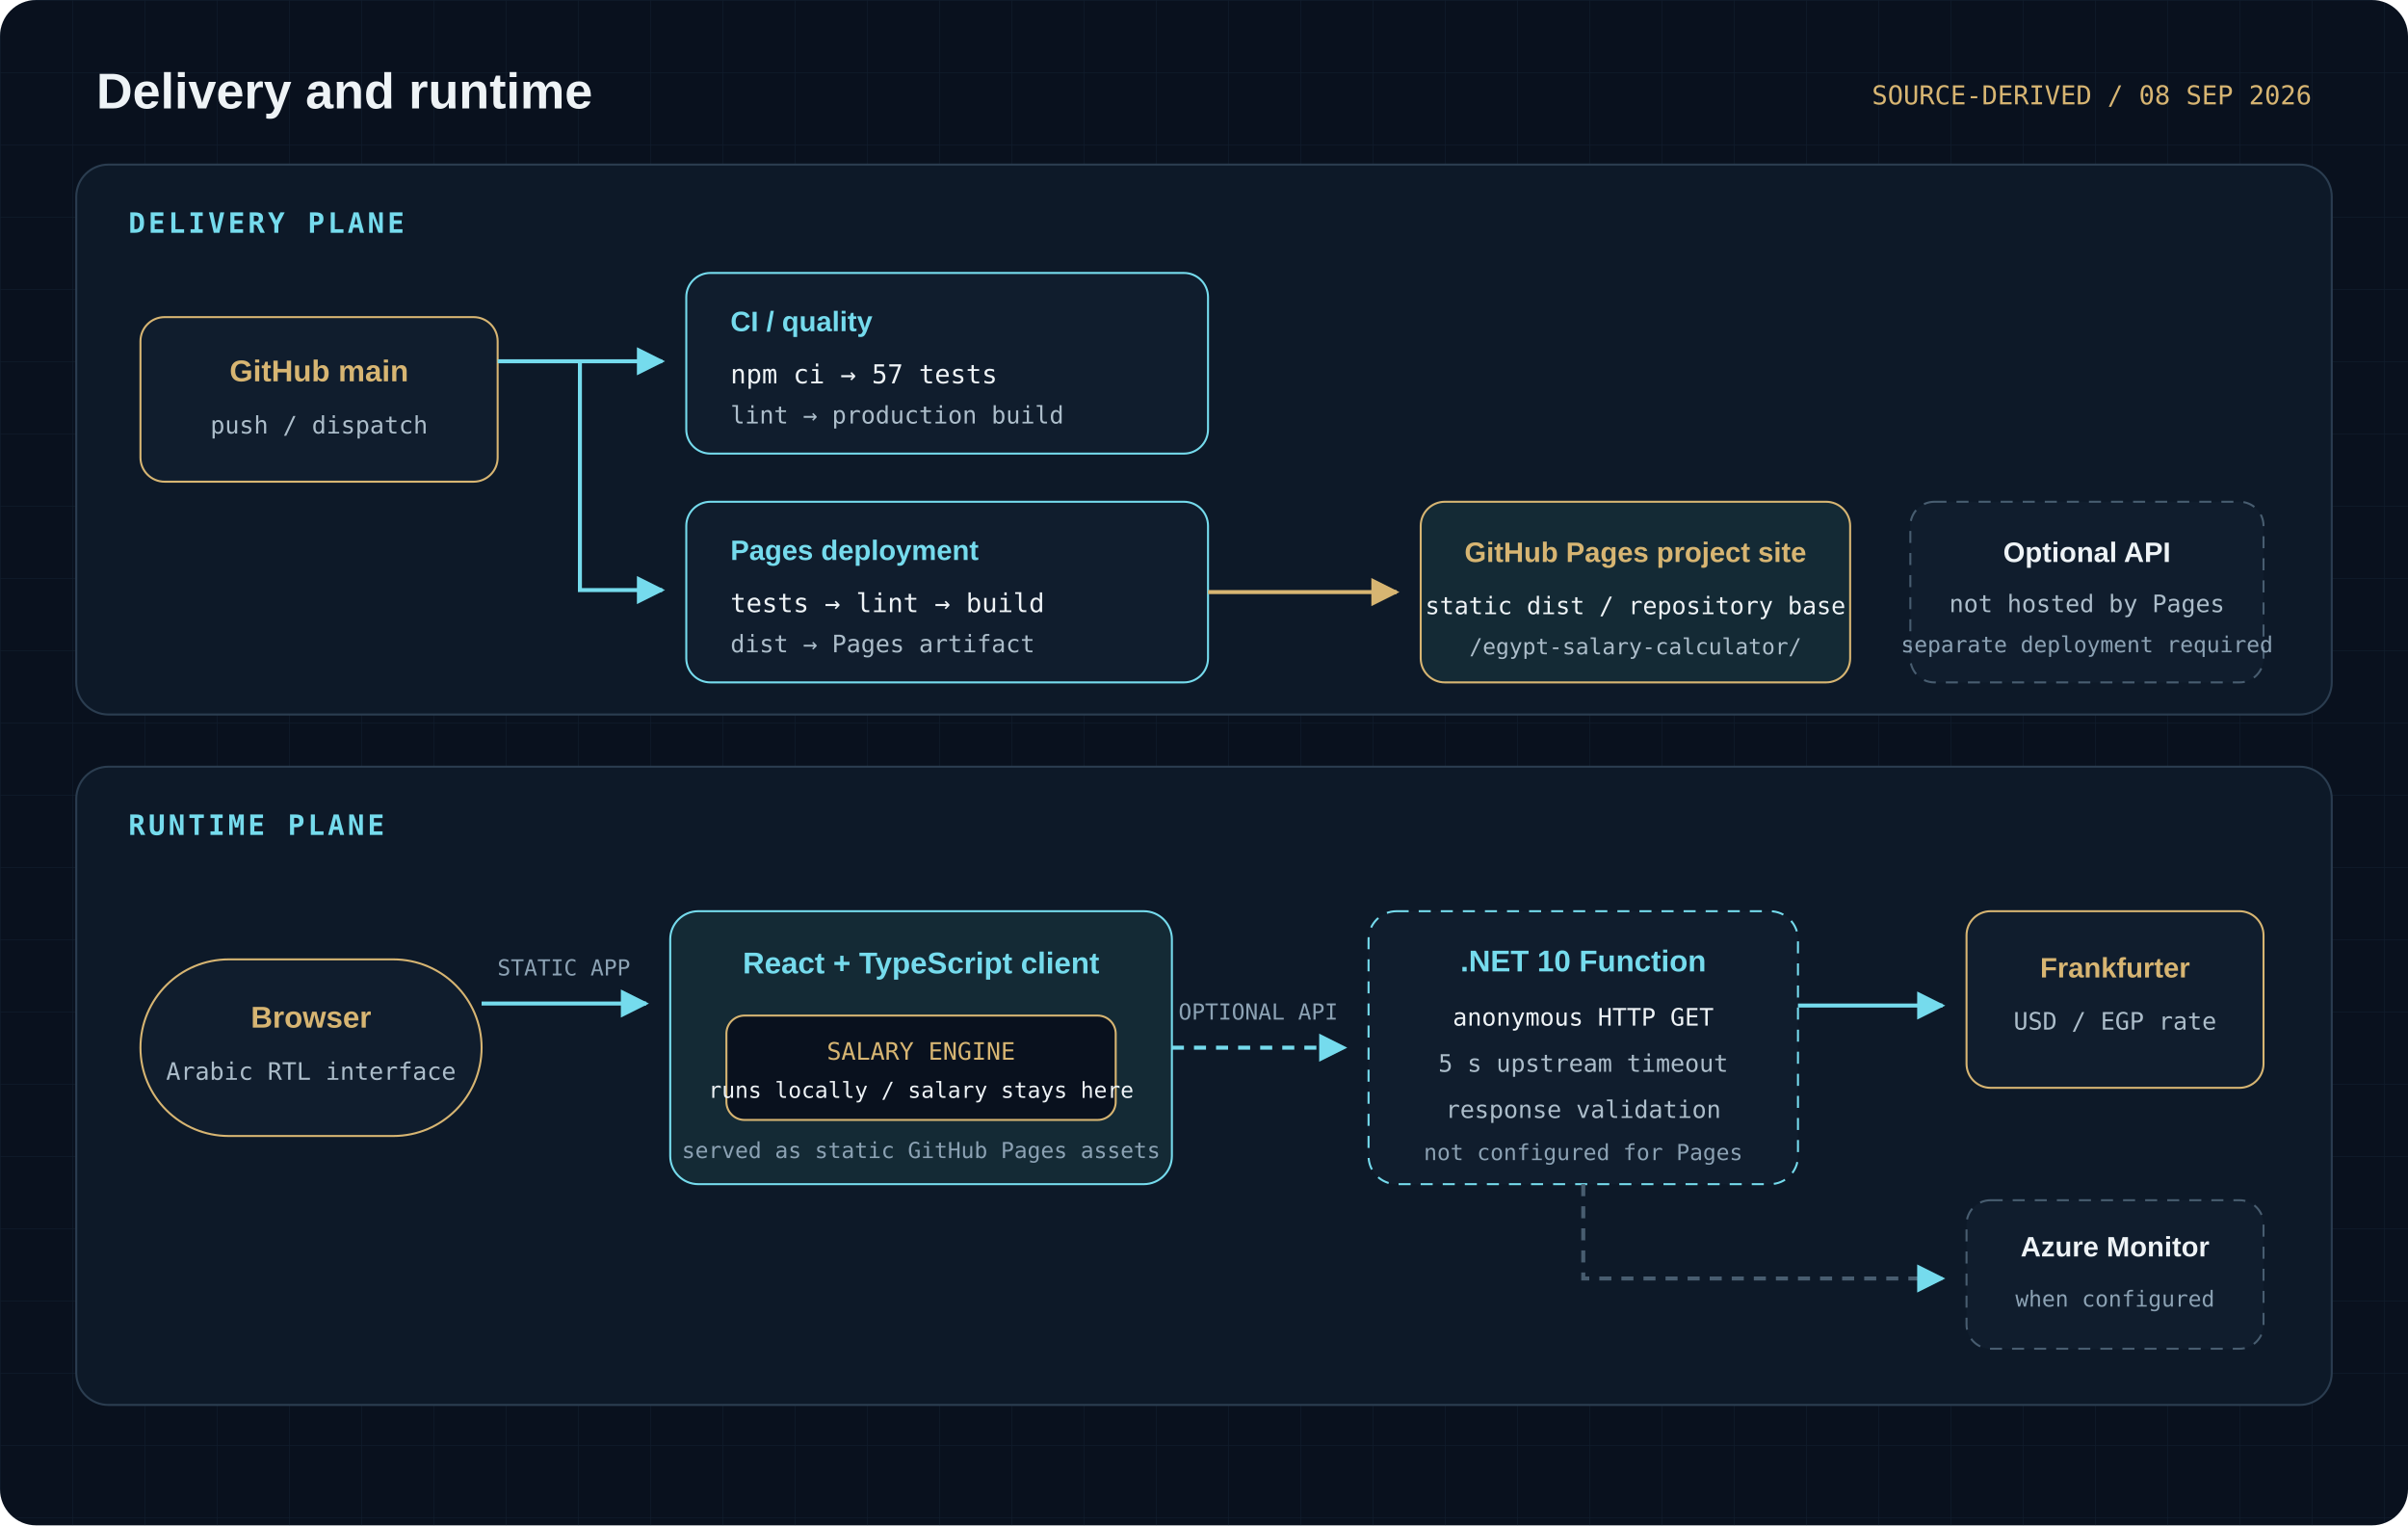
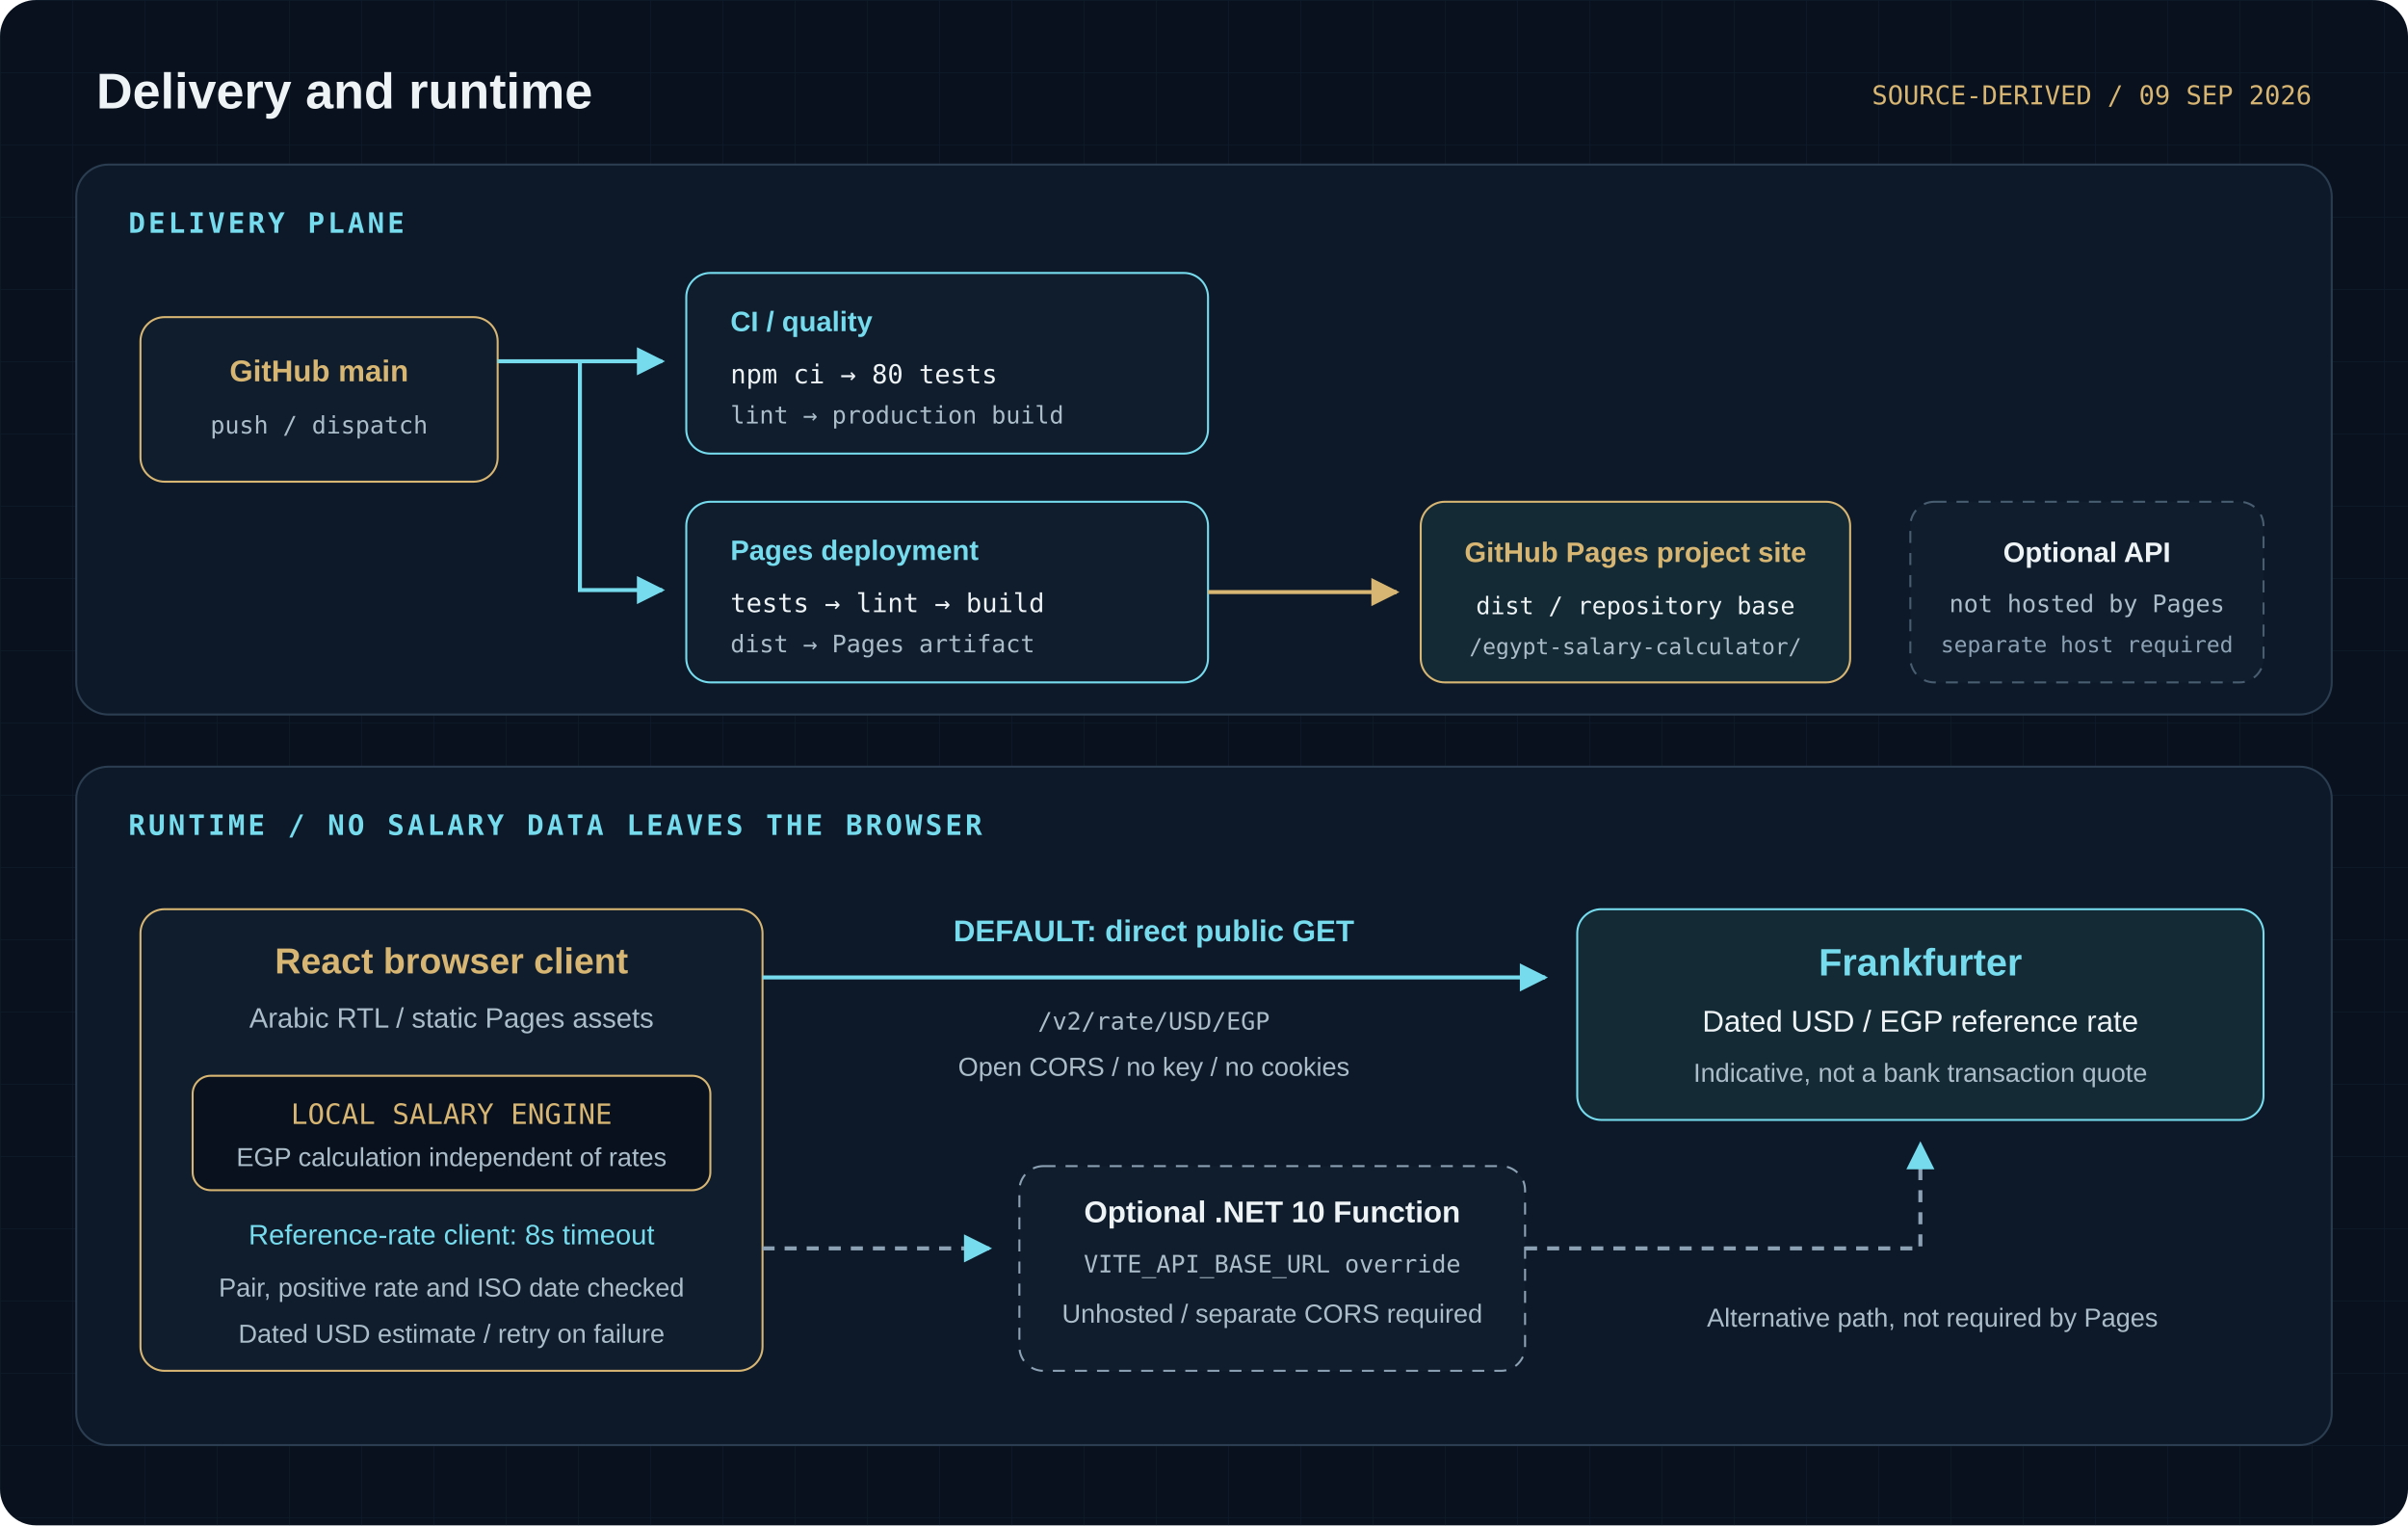
<svg xmlns="http://www.w3.org/2000/svg" width="1200" height="760" viewBox="0 0 1200 760" role="img" aria-labelledby="title desc">
  <defs>
    <pattern id="grid" width="36" height="36" patternUnits="userSpaceOnUse">
      <path d="M36 0H0V36" fill="none" stroke="#294155" stroke-width=".7" opacity=".24" />
    </pattern>
    <marker id="arrow-cyan" viewBox="0 0 10 10" refX="9" refY="5" markerWidth="7" markerHeight="7" orient="auto">
      <path d="M0 0 10 5 0 10Z" fill="#75dbed" />
    </marker>
    <marker id="arrow-gold" viewBox="0 0 10 10" refX="9" refY="5" markerWidth="7" markerHeight="7" orient="auto">
      <path d="M0 0 10 5 0 10Z" fill="#d7b572" />
    </marker>
  </defs>
  <rect width="1200" height="760" rx="18" fill="#09111e" />
  <rect width="1200" height="760" rx="18" fill="url(#grid)" />
  <g font-family="Arial, Helvetica, sans-serif">
    <text x="48" y="54" fill="#eef3f6" font-size="25" font-weight="700">Delivery and runtime</text>
-     <text x="1152" y="52" fill="#d7b572" font-family="monospace" font-size="13" text-anchor="end">SOURCE-DERIVED / 08 SEP 2026</text>
+     <text x="1152" y="52" fill="#d7b572" font-family="monospace" font-size="13" text-anchor="end">SOURCE-DERIVED / 09 SEP 2026</text>
    <rect x="38" y="82" width="1124" height="274" rx="16" fill="#0d1928" stroke="#2b3d50" />
    <text x="64" y="116" fill="#75dbed" font-family="monospace" font-size="14" font-weight="700" letter-spacing="1.5">DELIVERY PLANE</text>
    <rect x="70" y="158" width="178" height="82" rx="12" fill="#101d2d" stroke="#d7b572" />
    <text x="159" y="190" fill="#d7b572" font-size="15" font-weight="700" text-anchor="middle">GitHub main</text>
    <text x="159" y="216" fill="#acbdca" font-family="monospace" font-size="12" text-anchor="middle">push / dispatch</text>
    <path d="M248 180H330" fill="none" stroke="#75dbed" stroke-width="2" marker-end="url(#arrow-cyan)" />
    <path d="M289 180V294H330" fill="none" stroke="#75dbed" stroke-width="2" marker-end="url(#arrow-cyan)" />
    <rect x="342" y="136" width="260" height="90" rx="12" fill="#101d2d" stroke="#75dbed" />
    <text x="364" y="165" fill="#75dbed" font-size="14" font-weight="700">CI / quality</text>
-     <text x="364" y="191" fill="#eef3f6" font-family="monospace" font-size="13">npm ci → 57 tests</text>
+     <text x="364" y="191" fill="#eef3f6" font-family="monospace" font-size="13">npm ci → 80 tests</text>
    <text x="364" y="211" fill="#acbdca" font-family="monospace" font-size="12">lint → production build</text>
    <rect x="342" y="250" width="260" height="90" rx="12" fill="#101d2d" stroke="#75dbed" />
    <text x="364" y="279" fill="#75dbed" font-size="14" font-weight="700">Pages deployment</text>
    <text x="364" y="305" fill="#eef3f6" font-family="monospace" font-size="13">tests → lint → build</text>
    <text x="364" y="325" fill="#acbdca" font-family="monospace" font-size="12">dist → Pages artifact</text>
    <path d="M602 295H696" fill="none" stroke="#d7b572" stroke-width="2" marker-end="url(#arrow-gold)" />
    <rect x="708" y="250" width="214" height="90" rx="12" fill="#142a35" stroke="#d7b572" />
    <text x="815" y="280" fill="#d7b572" font-size="14" font-weight="700" text-anchor="middle">GitHub Pages project site</text>
-     <text x="815" y="306" fill="#eef3f6" font-family="monospace" font-size="12" text-anchor="middle">static dist / repository base</text>
+     <text x="815" y="306" fill="#eef3f6" font-family="monospace" font-size="12" text-anchor="middle">dist / repository base</text>
    <text x="815" y="326" fill="#acbdca" font-family="monospace" font-size="11" text-anchor="middle">/egypt-salary-calculator/</text>
    <rect x="952" y="250" width="176" height="90" rx="12" fill="#101d2d" stroke="#485d70" stroke-dasharray="6 5" />
    <text x="1040" y="280" fill="#eef3f6" font-size="14" font-weight="700" text-anchor="middle">Optional API</text>
    <text x="1040" y="305" fill="#acbdca" font-family="monospace" font-size="12" text-anchor="middle">not hosted by Pages</text>
-     <text x="1040" y="325" fill="#8ca2b4" font-family="monospace" font-size="11" text-anchor="middle">separate deployment required</text>
-     <rect x="38" y="382" width="1124" height="318" rx="16" fill="#0d1928" stroke="#2b3d50" />
-     <text x="64" y="416" fill="#75dbed" font-family="monospace" font-size="14" font-weight="700" letter-spacing="1.5">RUNTIME PLANE</text>
-     <rect x="70" y="478" width="170" height="88" rx="44" fill="#101d2d" stroke="#d7b572" />
-     <text x="155" y="512" fill="#d7b572" font-size="15" font-weight="700" text-anchor="middle">Browser</text>
-     <text x="155" y="538" fill="#acbdca" font-family="monospace" font-size="12" text-anchor="middle">Arabic RTL interface</text>
-     <path d="M240 500H322" fill="none" stroke="#75dbed" stroke-width="2" marker-end="url(#arrow-cyan)" />
-     <text x="281" y="486" fill="#8ca2b4" font-family="monospace" font-size="11" text-anchor="middle">STATIC APP</text>
-     <rect x="334" y="454" width="250" height="136" rx="14" fill="#142a35" stroke="#75dbed" />
-     <text x="459" y="485" fill="#75dbed" font-size="15" font-weight="700" text-anchor="middle">React + TypeScript client</text>
-     <rect x="362" y="506" width="194" height="52" rx="9" fill="#09111e" stroke="#d7b572" />
-     <text x="459" y="528" fill="#d7b572" font-family="monospace" font-size="12" text-anchor="middle">SALARY ENGINE</text>
-     <text x="459" y="547" fill="#eef3f6" font-family="monospace" font-size="11" text-anchor="middle">runs locally / salary stays here</text>
-     <text x="459" y="577" fill="#8ca2b4" font-family="monospace" font-size="11" text-anchor="middle">served as static GitHub Pages assets</text>
-     <path d="M584 522H670" fill="none" stroke="#75dbed" stroke-width="2" stroke-dasharray="6 5" marker-end="url(#arrow-cyan)" />
-     <text x="627" y="508" fill="#8ca2b4" font-family="monospace" font-size="11" text-anchor="middle">OPTIONAL API</text>
-     <rect x="682" y="454" width="214" height="136" rx="14" fill="#101d2d" stroke="#75dbed" stroke-dasharray="6 5" />
-     <text x="789" y="484" fill="#75dbed" font-size="15" font-weight="700" text-anchor="middle">.NET 10 Function</text>
-     <text x="789" y="511" fill="#eef3f6" font-family="monospace" font-size="12" text-anchor="middle">anonymous HTTP GET</text>
-     <text x="789" y="534" fill="#acbdca" font-family="monospace" font-size="12" text-anchor="middle">5 s upstream timeout</text>
-     <text x="789" y="557" fill="#acbdca" font-family="monospace" font-size="12" text-anchor="middle">response validation</text>
-     <text x="789" y="578" fill="#8ca2b4" font-family="monospace" font-size="11" text-anchor="middle">not configured for Pages</text>
-     <path d="M896 501H968" fill="none" stroke="#75dbed" stroke-width="2" marker-end="url(#arrow-cyan)" />
-     <rect x="980" y="454" width="148" height="88" rx="12" fill="#101d2d" stroke="#d7b572" />
-     <text x="1054" y="487" fill="#d7b572" font-size="14" font-weight="700" text-anchor="middle">Frankfurter</text>
-     <text x="1054" y="513" fill="#acbdca" font-family="monospace" font-size="12" text-anchor="middle">USD / EGP rate</text>
-     <path d="M789 590V637H968" fill="none" stroke="#485d70" stroke-width="2" stroke-dasharray="6 5" marker-end="url(#arrow-cyan)" />
-     <rect x="980" y="598" width="148" height="74" rx="12" fill="#101d2d" stroke="#485d70" stroke-dasharray="6 5" />
-     <text x="1054" y="626" fill="#eef3f6" font-size="14" font-weight="700" text-anchor="middle">Azure Monitor</text>
-     <text x="1054" y="651" fill="#8ca2b4" font-family="monospace" font-size="11" text-anchor="middle">when configured</text>
+     <text x="1040" y="325" fill="#8ca2b4" font-family="monospace" font-size="11" text-anchor="middle">separate host required</text>
+     <rect x="38" y="382" width="1124" height="338" rx="16" fill="#0d1928" stroke="#2b3d50" />
+     <text x="64" y="416" fill="#75dbed" font-family="monospace" font-size="14" font-weight="700" letter-spacing="1.5">RUNTIME / NO SALARY DATA LEAVES THE BROWSER</text>
+     <rect x="70" y="453" width="310" height="230" rx="12" fill="#101d2d" stroke="#d7b572" />
+     <text x="225" y="485" fill="#d7b572" font-size="18" font-weight="700" text-anchor="middle">React browser client</text>
+     <text x="225" y="512" fill="#acbdca" font-size="14" text-anchor="middle">Arabic RTL / static Pages assets</text>
+     <rect x="96" y="536" width="258" height="57" rx="9" fill="#09111e" stroke="#d7b572" />
+     <text x="225" y="560" fill="#d7b572" font-family="monospace" font-size="14" text-anchor="middle">LOCAL SALARY ENGINE</text>
+     <text x="225" y="581" fill="#acbdca" font-size="13" text-anchor="middle">EGP calculation independent of rates</text>
+     <text x="225" y="620" fill="#75dbed" font-size="14" text-anchor="middle">Reference-rate client: 8s timeout</text>
+     <text x="225" y="646" fill="#acbdca" font-size="13" text-anchor="middle">Pair, positive rate and ISO date checked</text>
+     <text x="225" y="669" fill="#acbdca" font-size="13" text-anchor="middle">Dated USD estimate / retry on failure</text>
+     <path d="M380 487H770" fill="none" stroke="#75dbed" stroke-width="2" marker-end="url(#arrow-cyan)" />
+     <text x="575" y="469" fill="#75dbed" font-size="15" font-weight="700" text-anchor="middle">DEFAULT: direct public GET</text>
+     <text x="575" y="513" fill="#acbdca" font-family="monospace" font-size="12" text-anchor="middle">/v2/rate/USD/EGP</text>
+     <text x="575" y="536" fill="#acbdca" font-size="13" text-anchor="middle">Open CORS / no key / no cookies</text>
+     <rect x="786" y="453" width="342" height="105" rx="12" fill="#142a35" stroke="#75dbed" />
+     <text x="957" y="486" fill="#75dbed" font-size="19" font-weight="700" text-anchor="middle">Frankfurter</text>
+     <text x="957" y="514" fill="#eef3f6" font-size="15" text-anchor="middle">Dated USD / EGP reference rate</text>
+     <text x="957" y="539" fill="#acbdca" font-size="13" text-anchor="middle">Indicative, not a bank transaction quote</text>
+     <path d="M380 622H493" fill="none" stroke="#8ca2b4" stroke-width="2" stroke-dasharray="6 5" marker-end="url(#arrow-cyan)" />
+     <rect x="508" y="581" width="252" height="102" rx="12" fill="#101d2d" stroke="#8ca2b4" stroke-dasharray="6 5" />
+     <text x="634" y="609" fill="#eef3f6" font-size="15" font-weight="700" text-anchor="middle">Optional .NET 10 Function</text>
+     <text x="634" y="634" fill="#acbdca" font-family="monospace" font-size="12" text-anchor="middle">VITE_API_BASE_URL override</text>
+     <text x="634" y="659" fill="#acbdca" font-size="13" text-anchor="middle">Unhosted / separate CORS required</text>
+     <path d="M760 622H957V570" fill="none" stroke="#8ca2b4" stroke-width="2" stroke-dasharray="6 5" marker-end="url(#arrow-cyan)" />
+     <text x="963" y="661" fill="#acbdca" font-size="13" text-anchor="middle">Alternative path, not required by Pages</text>
  </g>
</svg>
